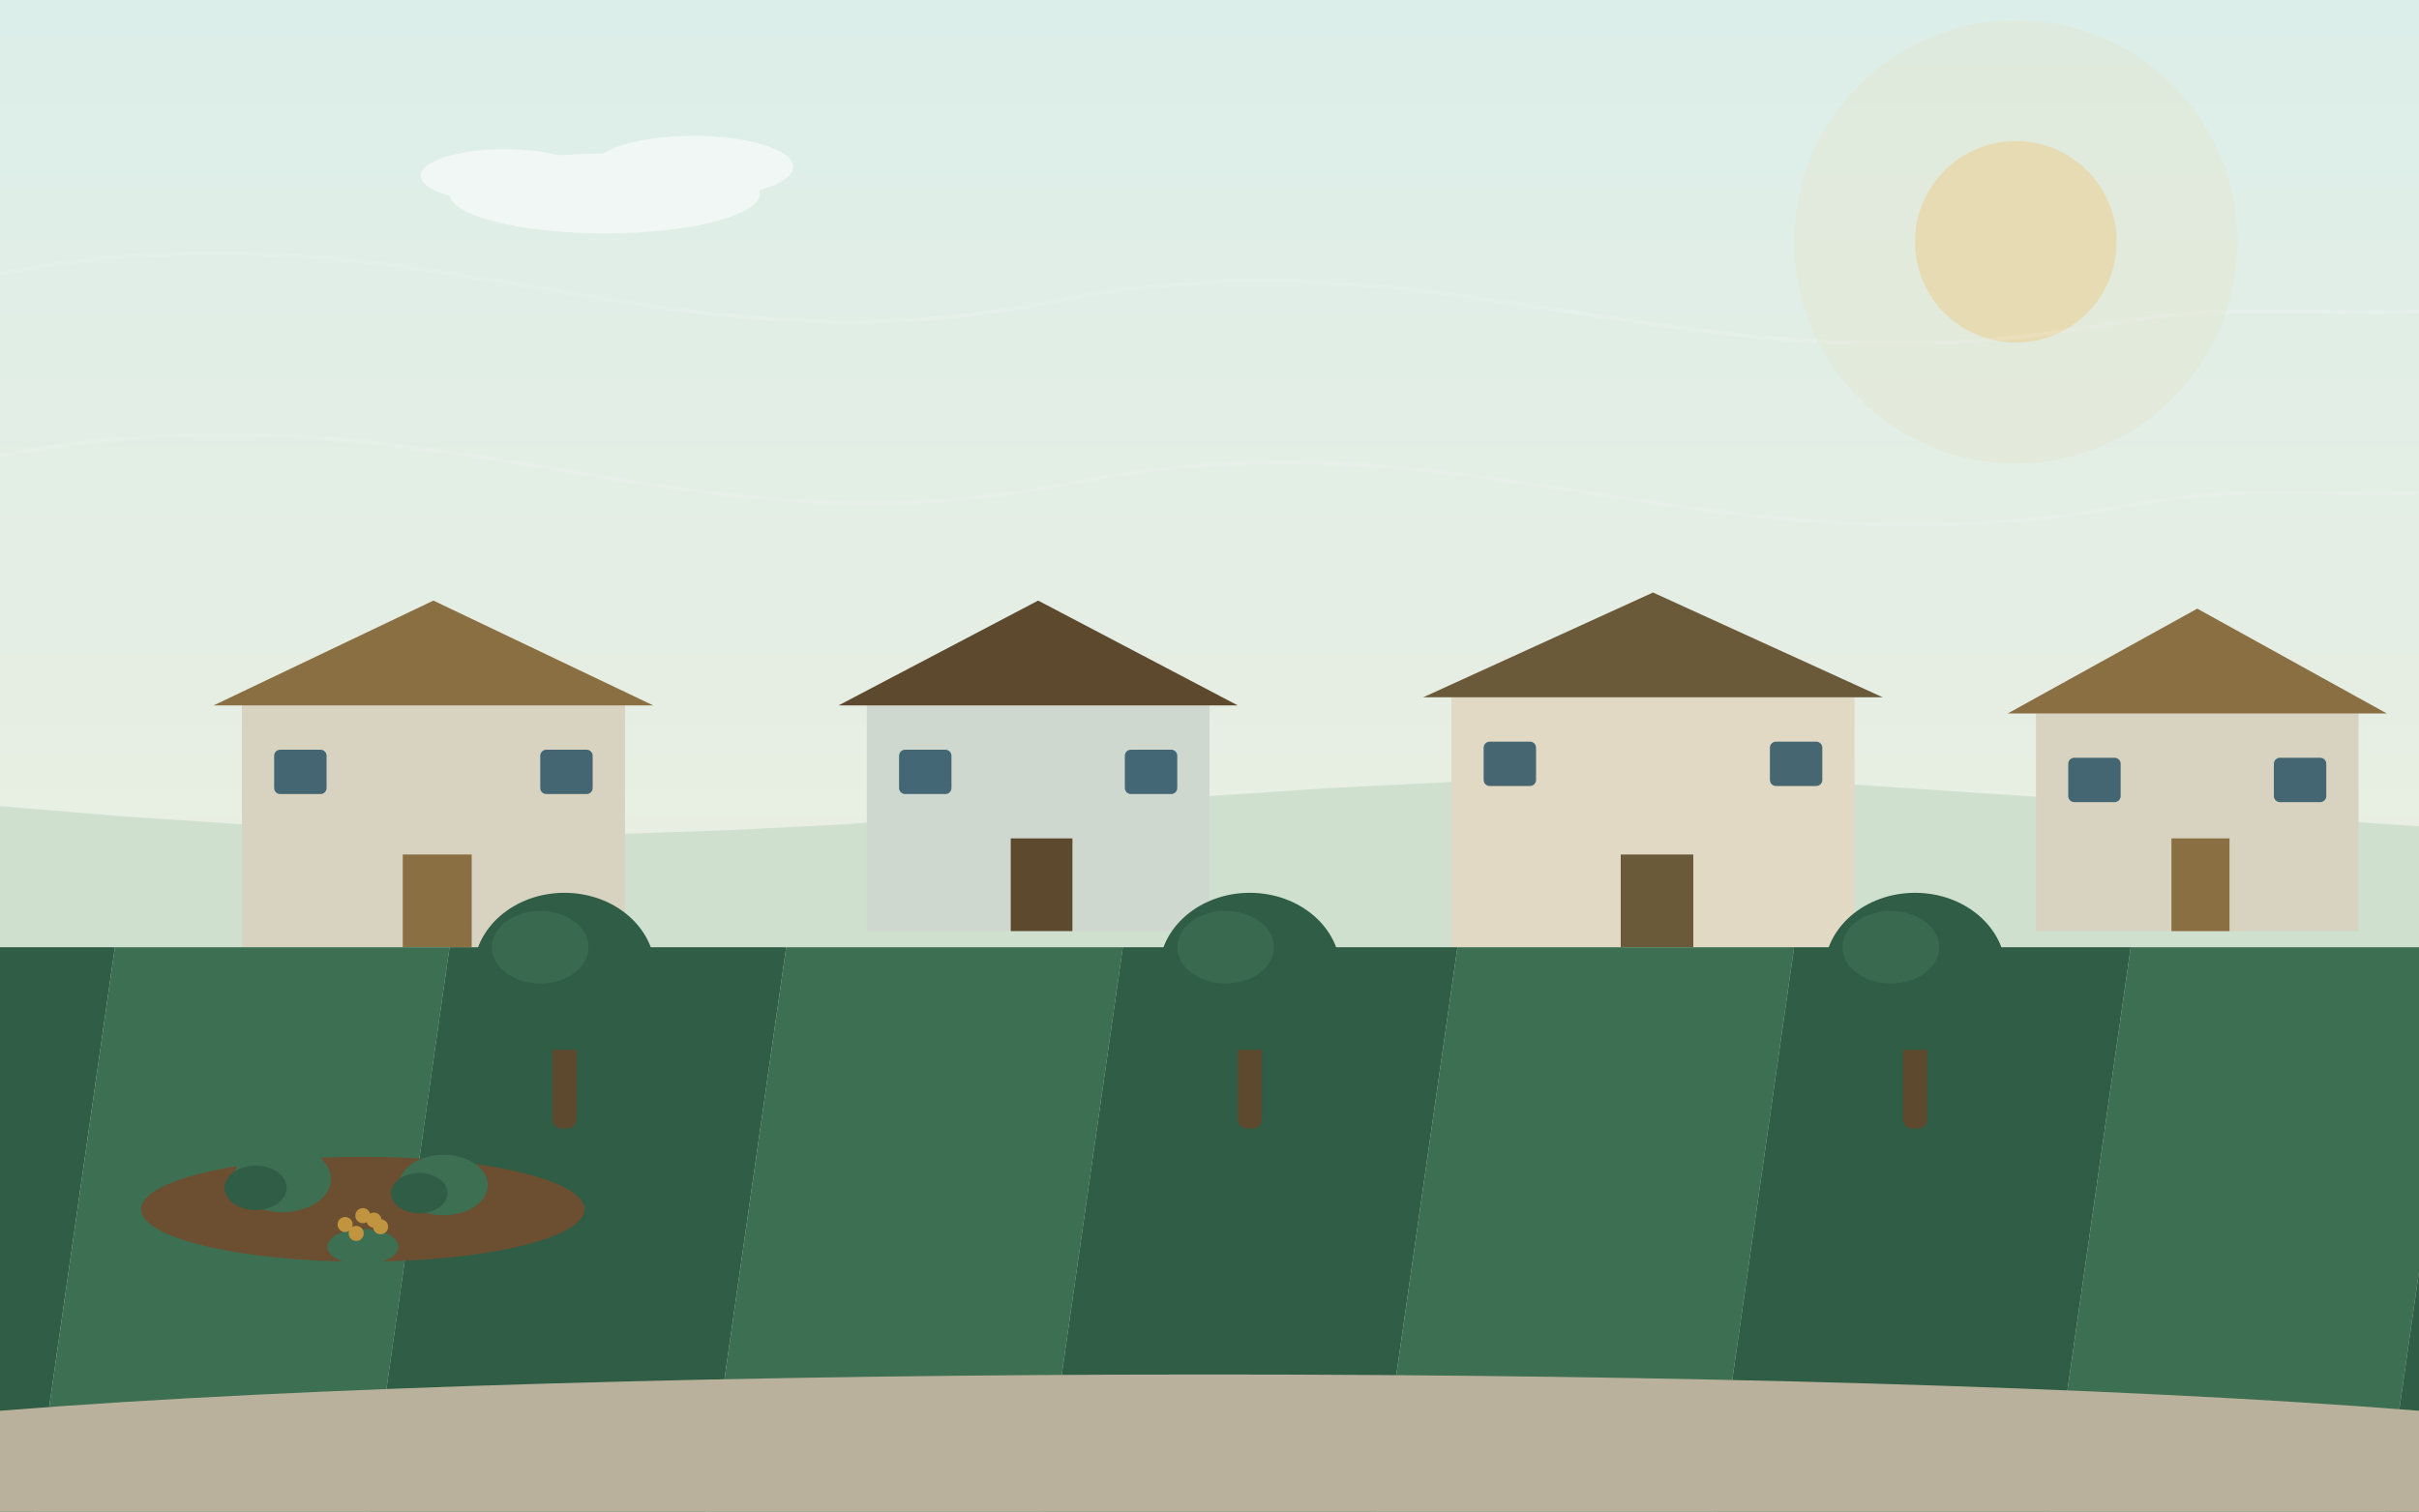
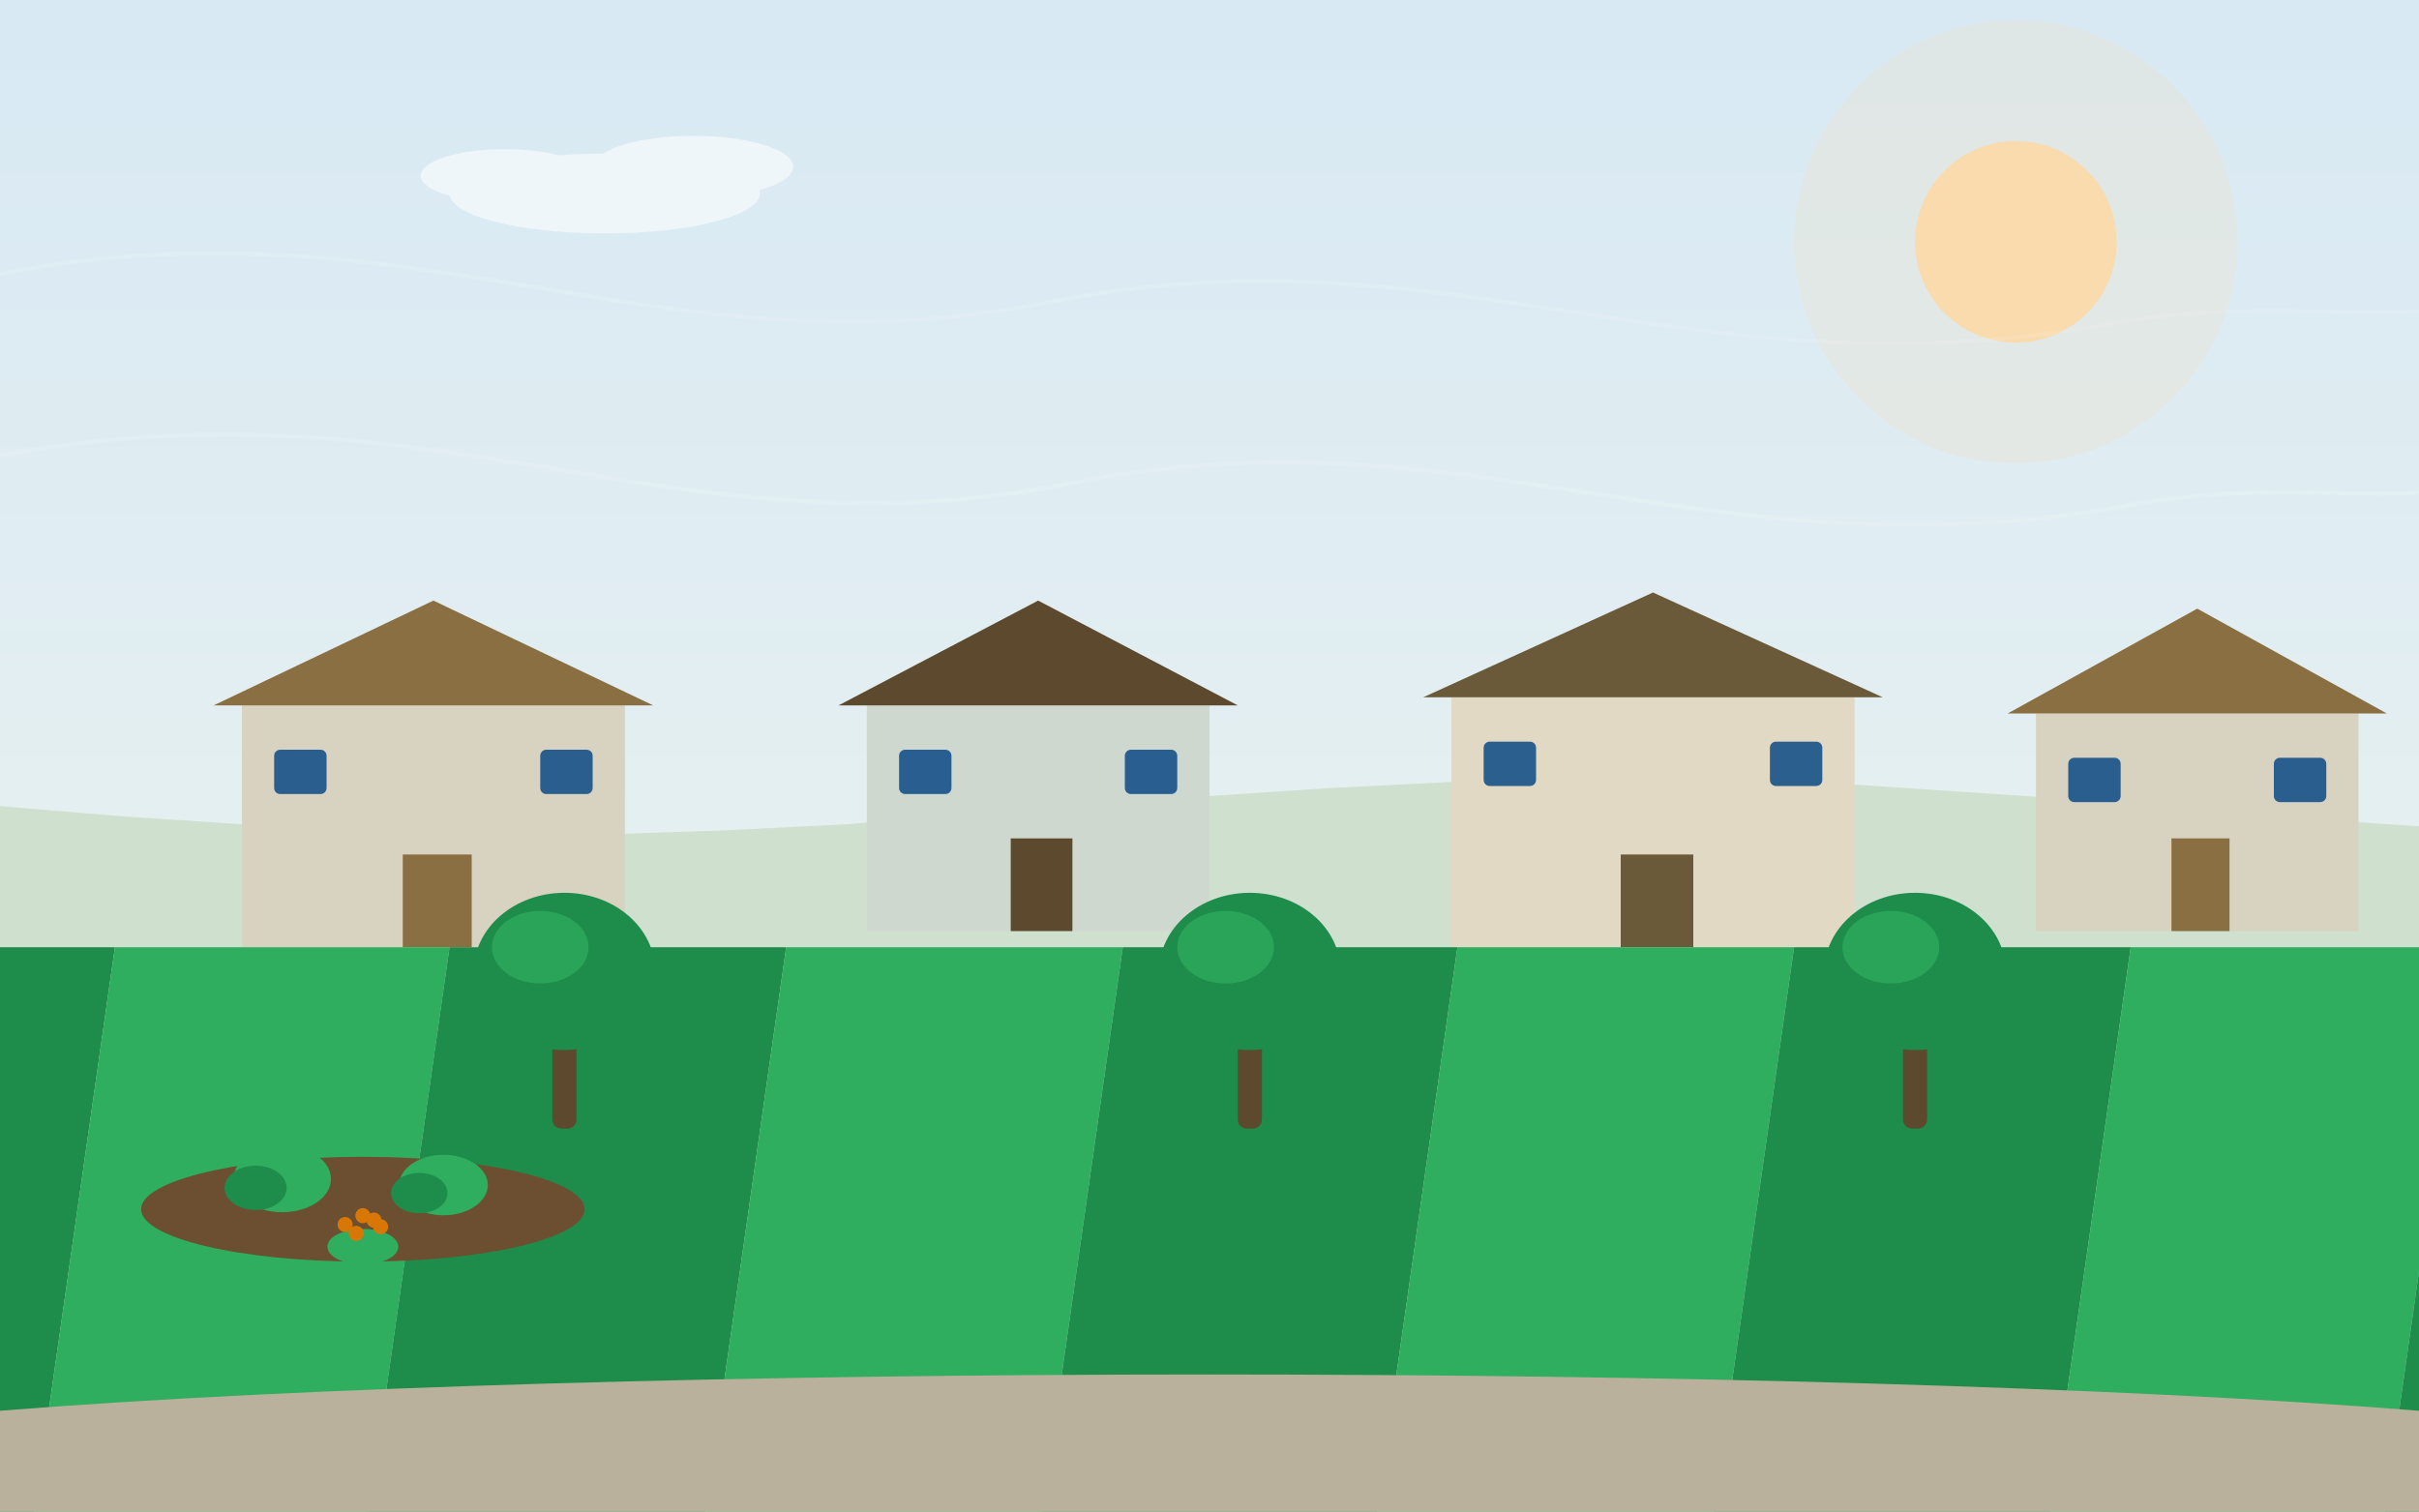
<svg xmlns="http://www.w3.org/2000/svg" viewBox="0 0 1200 750" preserveAspectRatio="xMidYMid slice" role="img">
  <defs>
    <linearGradient id="sky12" x1="0" y1="0" x2="0" y2="1">
-       <stop offset="0" stop-color="#dceee9" />
-       <stop offset="1" stop-color="#f2efdd" />
+       <stop offset="0" stop-color="#d8e9f4" />
+       <stop offset="1" stop-color="#eef4ee" />
    </linearGradient>
  </defs>
  <rect width="1200" height="750" fill="url(#sky12)" />
-   <circle cx="1000" cy="120" r="110" fill="#e8d9ae" opacity="0.18" />
-   <circle cx="1000" cy="120" r="50" fill="#e8d9ae" opacity="0.9" />
+   <circle cx="1000" cy="120" r="110" fill="#fcd9a8" opacity="0.18" />
+   <circle cx="1000" cy="120" r="50" fill="#fcd9a8" opacity="0.9" />
  <g fill="#ffffff" opacity="0.55">
    <ellipse cx="300" cy="96" rx="77.0" ry="19.8" />
    <ellipse cx="344.0" cy="82.8" rx="49.5" ry="15.4" />
    <ellipse cx="250.5" cy="87.2" rx="41.8" ry="13.2" />
  </g>
  <path d="M0,750 L0,400 L0,400 L60,405 L120,409 L180,412 L240,414 L300,414 L360,412 L420,409 L480,404 L540,400 L600,395 L660,391 L720,388 L780,386 L840,386 L900,388 L960,392 L1020,396 L1080,401 L1140,406 L1200,410 L1200,400 L1200,750 Z" fill="#cfe0cf" opacity="1.0" />
  <g>
    <rect x="120" y="350" width="190" height="120" fill="#d8d2c0" />
    <path d="M106,350 L215.0,298 L324,350 Z" fill="#8a6f43" />
    <rect x="199.8" y="424" width="34.2" height="46" fill="#8a6f43" />
-     <rect x="136" y="372" width="26" height="22" rx="3" fill="#2a5364" opacity="0.85" />
-     <rect x="268" y="372" width="26" height="22" rx="3" fill="#2a5364" opacity="0.85" />
+     <rect x="136" y="372" width="26" height="22" rx="3" fill="#0a4a85" opacity="0.85" />
+     <rect x="268" y="372" width="26" height="22" rx="3" fill="#0a4a85" opacity="0.85" />
  </g>
  <g>
    <rect x="430" y="350" width="170" height="112" fill="#cfd8cf" />
    <path d="M416,350 L515.0,298 L614,350 Z" fill="#5d4a2e" />
    <rect x="501.4" y="416" width="30.6" height="46" fill="#5d4a2e" />
-     <rect x="446" y="372" width="26" height="22" rx="3" fill="#2a5364" opacity="0.85" />
-     <rect x="558" y="372" width="26" height="22" rx="3" fill="#2a5364" opacity="0.85" />
+     <rect x="446" y="372" width="26" height="22" rx="3" fill="#0a4a85" opacity="0.85" />
+     <rect x="558" y="372" width="26" height="22" rx="3" fill="#0a4a85" opacity="0.85" />
  </g>
  <g>
    <rect x="720" y="346" width="200" height="124" fill="#e2d9c4" />
    <path d="M706,346 L820.0,294 L934,346 Z" fill="#6b5a3a" />
    <rect x="804.0" y="424" width="36.0" height="46" fill="#6b5a3a" />
-     <rect x="736" y="368" width="26" height="22" rx="3" fill="#2a5364" opacity="0.85" />
-     <rect x="878" y="368" width="26" height="22" rx="3" fill="#2a5364" opacity="0.85" />
+     <rect x="736" y="368" width="26" height="22" rx="3" fill="#0a4a85" opacity="0.85" />
+     <rect x="878" y="368" width="26" height="22" rx="3" fill="#0a4a85" opacity="0.85" />
  </g>
  <g>
    <rect x="1010" y="354" width="160" height="108" fill="#d8d2c0" />
    <path d="M996,354 L1090.0,302 L1184,354 Z" fill="#8a6f43" />
    <rect x="1077.2" y="416" width="28.8" height="46" fill="#8a6f43" />
-     <rect x="1026" y="376" width="26" height="22" rx="3" fill="#2a5364" opacity="0.85" />
-     <rect x="1128" y="376" width="26" height="22" rx="3" fill="#2a5364" opacity="0.85" />
+     <rect x="1026" y="376" width="26" height="22" rx="3" fill="#0a4a85" opacity="0.85" />
+     <rect x="1128" y="376" width="26" height="22" rx="3" fill="#0a4a85" opacity="0.85" />
  </g>
  <g>
-     <path d="M-150,750 L-110,470 L57,470 L17,750 Z" fill="#2f5d45" />
-     <path d="M17,750 L57,470 L223,470 L183,750 Z" fill="#3d6f53" />
-     <path d="M183,750 L223,470 L390,470 L350,750 Z" fill="#2f5d45" />
-     <path d="M350,750 L390,470 L557,470 L517,750 Z" fill="#3d6f53" />
-     <path d="M517,750 L557,470 L723,470 L683,750 Z" fill="#2f5d45" />
-     <path d="M683,750 L723,470 L890,470 L850,750 Z" fill="#3d6f53" />
-     <path d="M850,750 L890,470 L1057,470 L1017,750 Z" fill="#2f5d45" />
-     <path d="M1017,750 L1057,470 L1223,470 L1183,750 Z" fill="#3d6f53" />
-     <path d="M1183,750 L1223,470 L1390,470 L1350,750 Z" fill="#2f5d45" />
+     <path d="M-150,750 L-110,470 L57,470 L17,750 Z" fill="#1e8c4a" />
+     <path d="M17,750 L57,470 L223,470 L183,750 Z" fill="#2fae5f" />
+     <path d="M183,750 L223,470 L390,470 L350,750 Z" fill="#1e8c4a" />
+     <path d="M350,750 L390,470 L557,470 L517,750 Z" fill="#2fae5f" />
+     <path d="M517,750 L557,470 L723,470 L683,750 Z" fill="#1e8c4a" />
+     <path d="M683,750 L723,470 L890,470 L850,750 Z" fill="#2fae5f" />
+     <path d="M850,750 L890,470 L1057,470 L1017,750 Z" fill="#1e8c4a" />
+     <path d="M1017,750 L1057,470 L1223,470 L1183,750 Z" fill="#2fae5f" />
+     <path d="M1183,750 L1223,470 L1390,470 L1350,750 Z" fill="#1e8c4a" />
  </g>
  <path d="M0,700 C300,676 900,676 1200,700 L1200,750 L0,750 Z" fill="#b9b19b" />
  <g>
    <rect x="274.0" y="509.0" width="12.0" height="51.0" rx="4.5" fill="#5d4a2e" />
-     <ellipse cx="280" cy="482.0" rx="45.0" ry="39.0" fill="#2f5d45" />
-     <ellipse cx="253.0" cy="500.0" rx="30.0" ry="24.0" fill="#2f5d45" />
-     <ellipse cx="307.0" cy="497.0" rx="31.5" ry="25.5" fill="#2f5d45" />
-     <ellipse cx="268.0" cy="470.0" rx="24.0" ry="18.0" fill="#3d6f53" opacity="0.7" />
+     <ellipse cx="280" cy="482.0" rx="45.0" ry="39.0" fill="#1e8c4a" />
+     <ellipse cx="253.0" cy="500.0" rx="30.0" ry="24.0" fill="#1e8c4a" />
+     <ellipse cx="307.0" cy="497.0" rx="31.5" ry="25.5" fill="#1e8c4a" />
+     <ellipse cx="268.0" cy="470.0" rx="24.0" ry="18.0" fill="#2fae5f" opacity="0.7" />
  </g>
  <g>
    <rect x="614.0" y="509.0" width="12.0" height="51.0" rx="4.5" fill="#5d4a2e" />
-     <ellipse cx="620" cy="482.0" rx="45.0" ry="39.0" fill="#2f5d45" />
-     <ellipse cx="593.0" cy="500.0" rx="30.0" ry="24.0" fill="#2f5d45" />
-     <ellipse cx="647.0" cy="497.0" rx="31.5" ry="25.5" fill="#2f5d45" />
-     <ellipse cx="608.0" cy="470.0" rx="24.0" ry="18.0" fill="#3d6f53" opacity="0.7" />
+     <ellipse cx="620" cy="482.0" rx="45.0" ry="39.0" fill="#1e8c4a" />
+     <ellipse cx="593.0" cy="500.0" rx="30.0" ry="24.0" fill="#1e8c4a" />
+     <ellipse cx="647.0" cy="497.0" rx="31.5" ry="25.5" fill="#1e8c4a" />
+     <ellipse cx="608.0" cy="470.0" rx="24.0" ry="18.0" fill="#2fae5f" opacity="0.7" />
  </g>
  <g>
    <rect x="944.0" y="509.0" width="12.0" height="51.0" rx="4.5" fill="#5d4a2e" />
-     <ellipse cx="950" cy="482.0" rx="45.0" ry="39.0" fill="#2f5d45" />
-     <ellipse cx="923.0" cy="500.0" rx="30.0" ry="24.0" fill="#2f5d45" />
-     <ellipse cx="977.0" cy="497.0" rx="31.5" ry="25.5" fill="#2f5d45" />
-     <ellipse cx="938.0" cy="470.0" rx="24.0" ry="18.0" fill="#3d6f53" opacity="0.7" />
+     <ellipse cx="950" cy="482.0" rx="45.0" ry="39.0" fill="#1e8c4a" />
+     <ellipse cx="923.0" cy="500.0" rx="30.0" ry="24.0" fill="#1e8c4a" />
+     <ellipse cx="977.0" cy="497.0" rx="31.5" ry="25.5" fill="#1e8c4a" />
+     <ellipse cx="938.0" cy="470.0" rx="24.0" ry="18.0" fill="#2fae5f" opacity="0.7" />
  </g>
  <ellipse cx="180" cy="600" rx="110" ry="26" fill="#6b4f30" />
-   <ellipse cx="140" cy="585" rx="24.2" ry="16.5" fill="#3d6f53" />
-   <ellipse cx="126.8" cy="589.4" rx="15.4" ry="11.0" fill="#2f5d45" />
-   <ellipse cx="220" cy="588" rx="22.0" ry="15.0" fill="#3d6f53" />
-   <ellipse cx="208.0" cy="592.0" rx="14.0" ry="10.0" fill="#2f5d45" />
-   <ellipse cx="180" cy="618.6" rx="17.6" ry="8.8" fill="#3d6f53" />
-   <circle cx="171.2" cy="607.6" r="3.74" fill="#c1943f" />
-   <circle cx="180.0" cy="603.2" r="3.74" fill="#c1943f" />
-   <circle cx="188.8" cy="608.7" r="3.74" fill="#c1943f" />
-   <circle cx="176.7" cy="612.0" r="3.74" fill="#c1943f" />
-   <circle cx="185.5" cy="605.4" r="3.74" fill="#c1943f" />
+   <ellipse cx="140" cy="585" rx="24.2" ry="16.5" fill="#2fae5f" />
+   <ellipse cx="126.8" cy="589.4" rx="15.4" ry="11.0" fill="#1e8c4a" />
+   <ellipse cx="220" cy="588" rx="22.0" ry="15.0" fill="#2fae5f" />
+   <ellipse cx="208.0" cy="592.0" rx="14.0" ry="10.0" fill="#1e8c4a" />
+   <ellipse cx="180" cy="618.6" rx="17.6" ry="8.8" fill="#2fae5f" />
+   <circle cx="171.2" cy="607.6" r="3.74" fill="#d97706" />
+   <circle cx="180.0" cy="603.2" r="3.74" fill="#d97706" />
+   <circle cx="188.8" cy="608.7" r="3.74" fill="#d97706" />
+   <circle cx="176.7" cy="612.0" r="3.74" fill="#d97706" />
+   <circle cx="185.5" cy="605.4" r="3.74" fill="#d97706" />
  <g fill="none" stroke="#ffffff" stroke-width="2" opacity="0.1">
    <path d="M-20,140 C200,90 320,190 520,150 C720,110 840,200 1050,160 C1120,148 1180,160 1220,152" />
    <path d="M-20,230 C210,180 330,280 530,240 C730,200 850,290 1060,250 C1130,238 1180,250 1220,242" />
  </g>
</svg>
